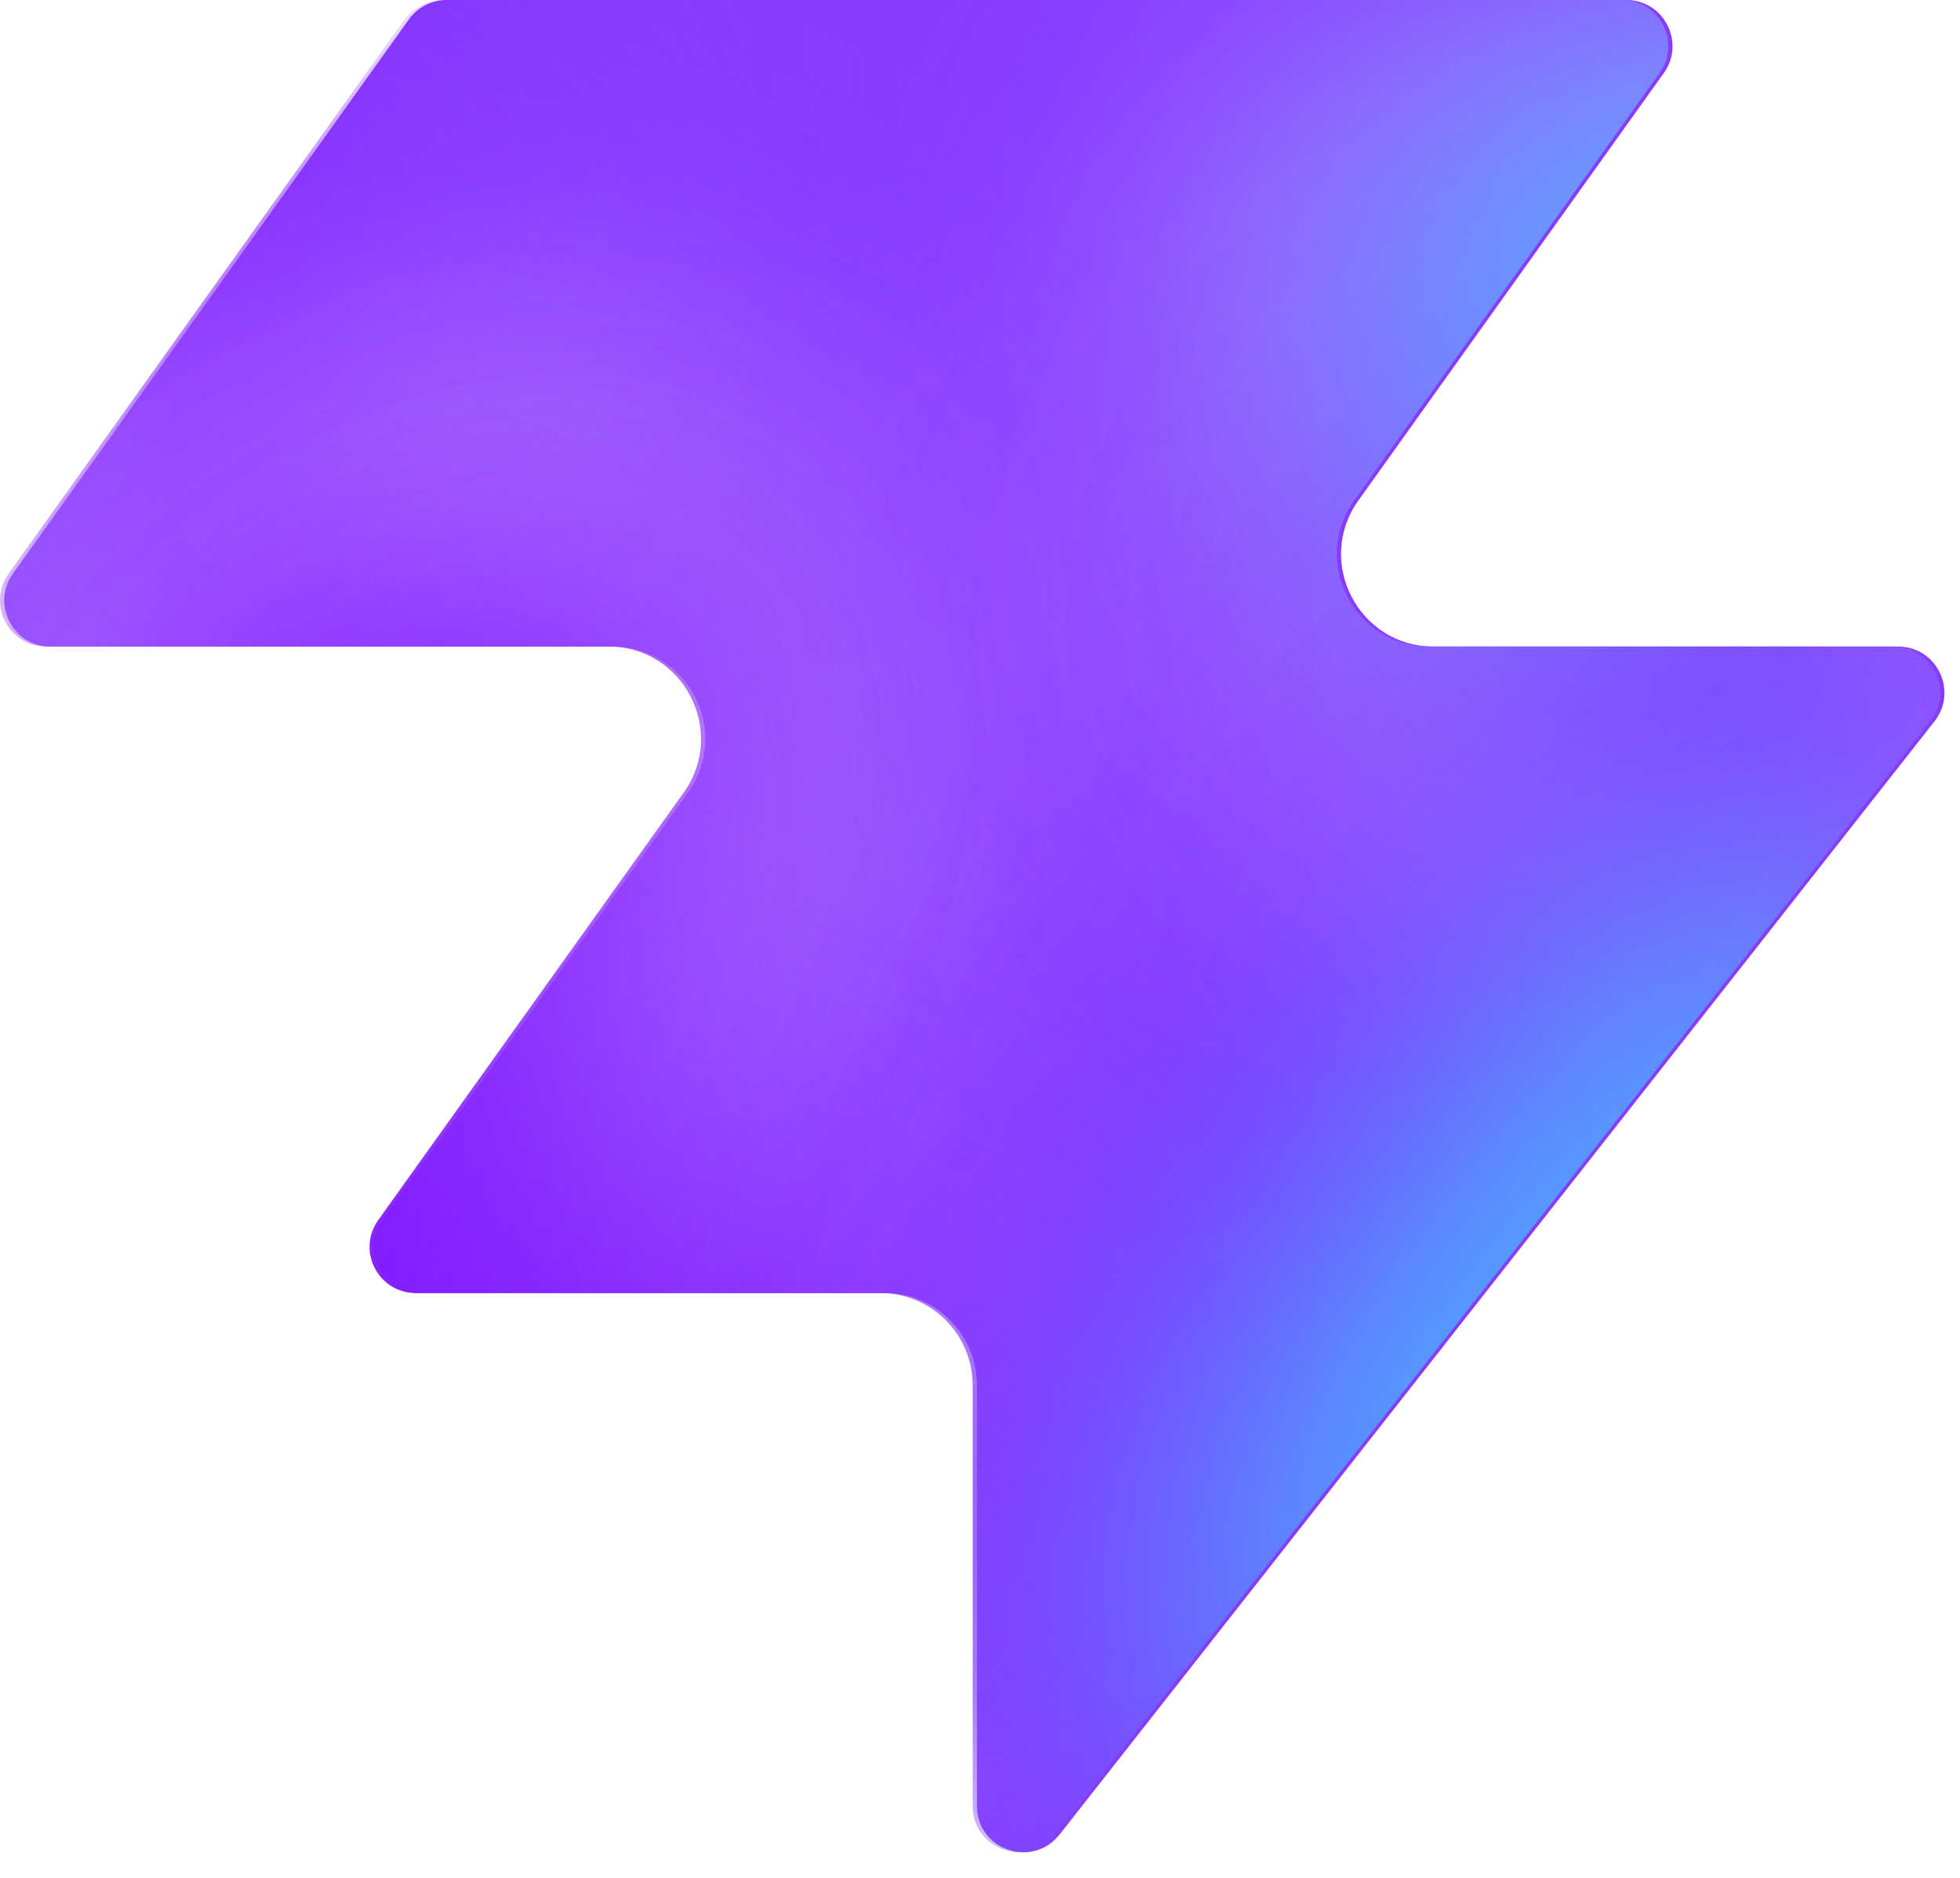
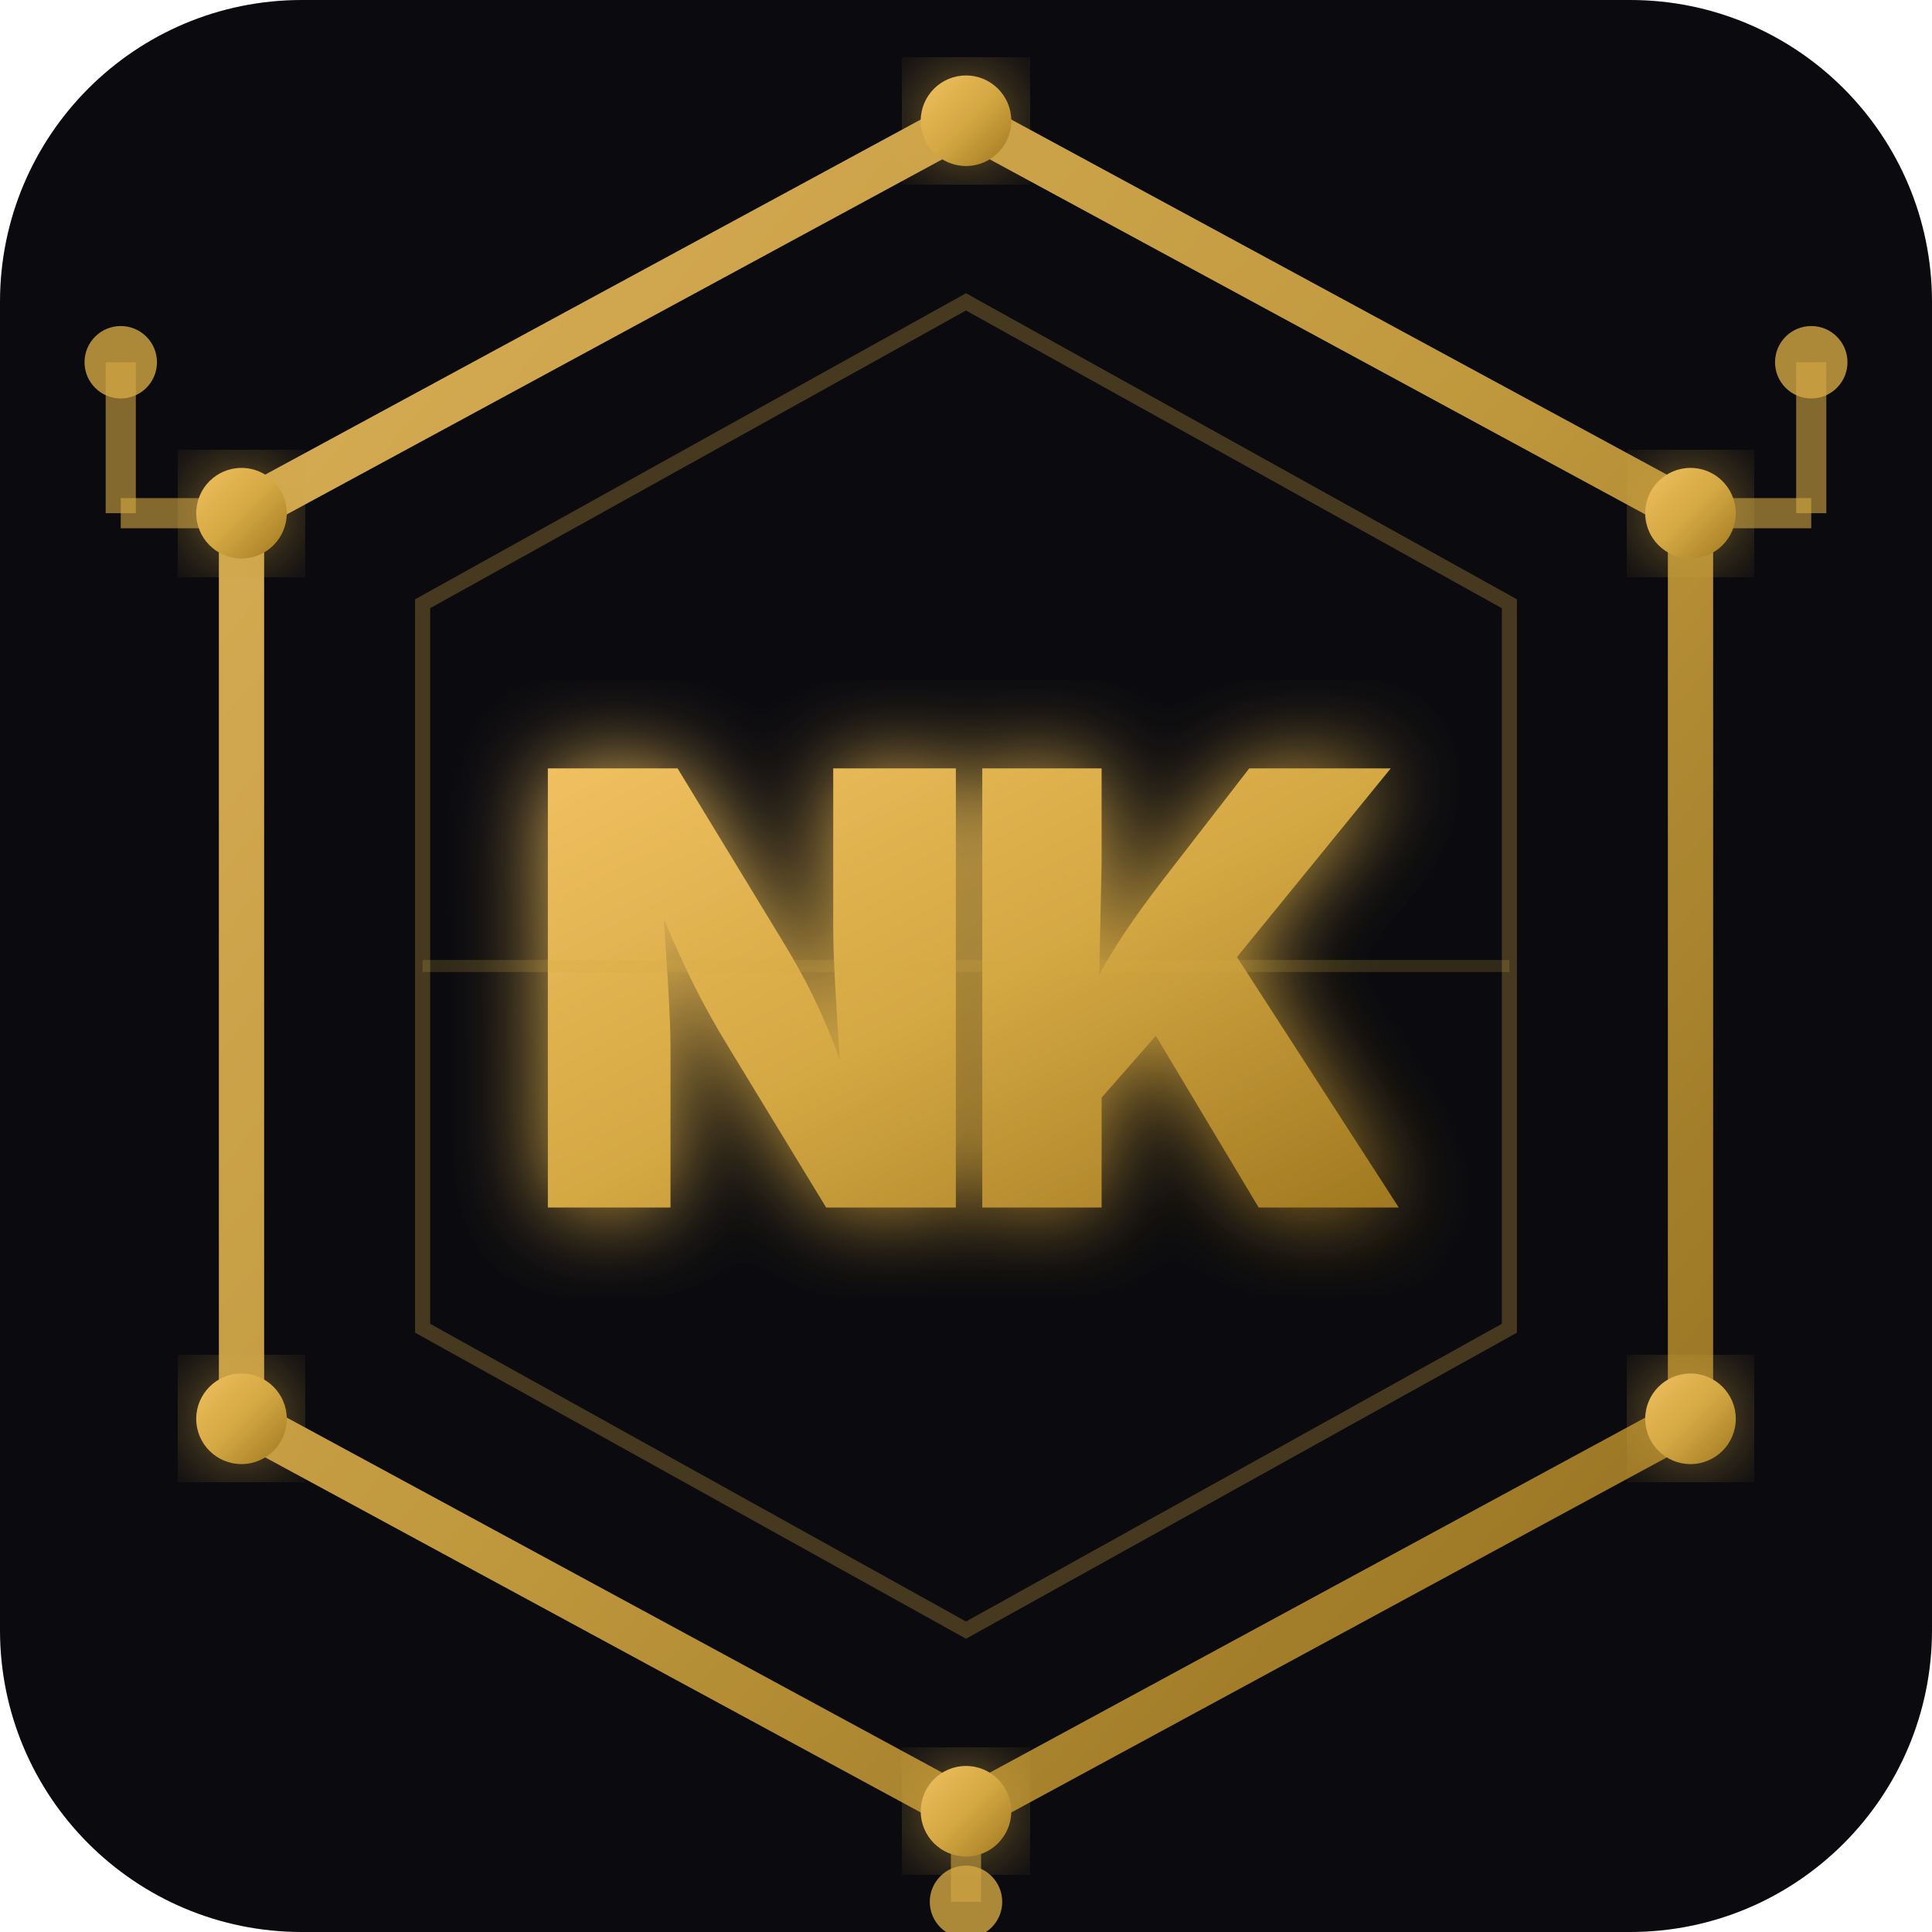
- <svg xmlns="http://www.w3.org/2000/svg" width="48" height="46" fill="none" viewBox="0 0 48 46">
-   <path fill="#863bff" d="M25.946 44.938c-.664.845-2.021.375-2.021-.698V33.937a2.26 2.26 0 0 0-2.262-2.262H10.287c-.92 0-1.456-1.04-.92-1.788l7.48-10.471c1.07-1.497 0-3.578-1.842-3.578H1.237c-.92 0-1.456-1.04-.92-1.788L10.013.474c.214-.297.556-.474.92-.474h28.894c.92 0 1.456 1.04.92 1.788l-7.48 10.471c-1.07 1.498 0 3.579 1.842 3.579h11.377c.943 0 1.473 1.088.89 1.83L25.947 44.94z" style="fill:#863bff;fill:color(display-p3 .525 .23 1);fill-opacity:1" />
-   <mask id="a" width="48" height="46" x="0" y="0" maskUnits="userSpaceOnUse" style="mask-type:alpha">
-     <path fill="#000" d="M25.842 44.938c-.664.844-2.021.375-2.021-.698V33.937a2.26 2.26 0 0 0-2.262-2.262H10.183c-.92 0-1.456-1.04-.92-1.788l7.48-10.471c1.07-1.498 0-3.579-1.842-3.579H1.133c-.92 0-1.456-1.04-.92-1.787L9.91.473c.214-.297.556-.474.92-.474h28.894c.92 0 1.456 1.04.92 1.788l-7.48 10.471c-1.07 1.498 0 3.578 1.842 3.578h11.377c.943 0 1.473 1.088.89 1.832L25.843 44.94z" style="fill:#000;fill-opacity:1" />
-   </mask>
-   <g mask="url(#a)">
-     <g filter="url(#b)">
-       <ellipse cx="5.508" cy="14.704" fill="#ede6ff" rx="5.508" ry="14.704" style="fill:#ede6ff;fill:color(display-p3 .927 .903 1);fill-opacity:1" transform="matrix(.00324 1 1 -.00324 -4.47 31.516)" />
-     </g>
-     <g filter="url(#c)">
-       <ellipse cx="10.399" cy="29.851" fill="#ede6ff" rx="10.399" ry="29.851" style="fill:#ede6ff;fill:color(display-p3 .927 .903 1);fill-opacity:1" transform="matrix(.00324 1 1 -.00324 -39.328 7.883)" />
-     </g>
-     <g filter="url(#d)">
-       <ellipse cx="5.508" cy="30.487" fill="#7e14ff" rx="5.508" ry="30.487" style="fill:#7e14ff;fill:color(display-p3 .492 .077 1);fill-opacity:1" transform="rotate(89.814 -25.913 -14.639)scale(1 -1)" />
-     </g>
-     <g filter="url(#e)">
-       <ellipse cx="5.508" cy="30.599" fill="#7e14ff" rx="5.508" ry="30.599" style="fill:#7e14ff;fill:color(display-p3 .492 .077 1);fill-opacity:1" transform="rotate(89.814 -32.644 -3.334)scale(1 -1)" />
-     </g>
-     <g filter="url(#f)">
-       <ellipse cx="5.508" cy="30.599" fill="#7e14ff" rx="5.508" ry="30.599" style="fill:#7e14ff;fill:color(display-p3 .492 .077 1);fill-opacity:1" transform="matrix(.00324 1 1 -.00324 -34.34 30.47)" />
-     </g>
-     <g filter="url(#g)">
-       <ellipse cx="14.072" cy="22.078" fill="#ede6ff" rx="14.072" ry="22.078" style="fill:#ede6ff;fill:color(display-p3 .927 .903 1);fill-opacity:1" transform="rotate(93.35 24.506 48.493)scale(-1 1)" />
-     </g>
-     <g filter="url(#h)">
-       <ellipse cx="3.47" cy="21.501" fill="#7e14ff" rx="3.47" ry="21.501" style="fill:#7e14ff;fill:color(display-p3 .492 .077 1);fill-opacity:1" transform="rotate(89.009 28.708 47.59)scale(-1 1)" />
-     </g>
-     <g filter="url(#i)">
-       <ellipse cx="3.47" cy="21.501" fill="#7e14ff" rx="3.47" ry="21.501" style="fill:#7e14ff;fill:color(display-p3 .492 .077 1);fill-opacity:1" transform="rotate(89.009 28.708 47.59)scale(-1 1)" />
-     </g>
-     <g filter="url(#j)">
-       <ellipse cx=".387" cy="8.972" fill="#7e14ff" rx="4.407" ry="29.108" style="fill:#7e14ff;fill:color(display-p3 .492 .077 1);fill-opacity:1" transform="rotate(39.51 .387 8.972)" />
-     </g>
-     <g filter="url(#k)">
-       <ellipse cx="47.523" cy="-6.092" fill="#7e14ff" rx="4.407" ry="29.108" style="fill:#7e14ff;fill:color(display-p3 .492 .077 1);fill-opacity:1" transform="rotate(37.892 47.523 -6.092)" />
-     </g>
-     <g filter="url(#l)">
-       <ellipse cx="41.412" cy="6.333" fill="#47bfff" rx="5.971" ry="9.665" style="fill:#47bfff;fill:color(display-p3 .28 .748 1);fill-opacity:1" transform="rotate(37.892 41.412 6.333)" />
-     </g>
-     <g filter="url(#m)">
-       <ellipse cx="-1.879" cy="38.332" fill="#7e14ff" rx="4.407" ry="29.108" style="fill:#7e14ff;fill:color(display-p3 .492 .077 1);fill-opacity:1" transform="rotate(37.892 -1.88 38.332)" />
-     </g>
-     <g filter="url(#n)">
-       <ellipse cx="-1.879" cy="38.332" fill="#7e14ff" rx="4.407" ry="29.108" style="fill:#7e14ff;fill:color(display-p3 .492 .077 1);fill-opacity:1" transform="rotate(37.892 -1.88 38.332)" />
-     </g>
-     <g filter="url(#o)">
-       <ellipse cx="35.651" cy="29.907" fill="#7e14ff" rx="4.407" ry="29.108" style="fill:#7e14ff;fill:color(display-p3 .492 .077 1);fill-opacity:1" transform="rotate(37.892 35.651 29.907)" />
-     </g>
-     <g filter="url(#p)">
-       <ellipse cx="38.418" cy="32.4" fill="#47bfff" rx="5.971" ry="15.297" style="fill:#47bfff;fill:color(display-p3 .28 .748 1);fill-opacity:1" transform="rotate(37.892 38.418 32.4)" />
-     </g>
-   </g>
+ <svg xmlns="http://www.w3.org/2000/svg" viewBox="0 0 64 64">
  <defs>
-     <filter id="b" width="60.045" height="41.654" x="-19.77" y="16.149" color-interpolation-filters="sRGB" filterUnits="userSpaceOnUse">
-       <feFlood flood-opacity="0" result="BackgroundImageFix" />
-       <feBlend in="SourceGraphic" in2="BackgroundImageFix" result="shape" />
-       <feGaussianBlur result="effect1_foregroundBlur_2002_17158" stdDeviation="7.659" />
-     </filter>
-     <filter id="c" width="90.34" height="51.437" x="-54.613" y="-7.533" color-interpolation-filters="sRGB" filterUnits="userSpaceOnUse">
-       <feFlood flood-opacity="0" result="BackgroundImageFix" />
-       <feBlend in="SourceGraphic" in2="BackgroundImageFix" result="shape" />
-       <feGaussianBlur result="effect1_foregroundBlur_2002_17158" stdDeviation="7.659" />
-     </filter>
-     <filter id="d" width="79.355" height="29.4" x="-49.64" y="2.03" color-interpolation-filters="sRGB" filterUnits="userSpaceOnUse">
-       <feFlood flood-opacity="0" result="BackgroundImageFix" />
-       <feBlend in="SourceGraphic" in2="BackgroundImageFix" result="shape" />
-       <feGaussianBlur result="effect1_foregroundBlur_2002_17158" stdDeviation="4.596" />
-     </filter>
-     <filter id="e" width="79.579" height="29.4" x="-45.045" y="20.029" color-interpolation-filters="sRGB" filterUnits="userSpaceOnUse">
-       <feFlood flood-opacity="0" result="BackgroundImageFix" />
-       <feBlend in="SourceGraphic" in2="BackgroundImageFix" result="shape" />
-       <feGaussianBlur result="effect1_foregroundBlur_2002_17158" stdDeviation="4.596" />
-     </filter>
-     <filter id="f" width="79.579" height="29.4" x="-43.513" y="21.178" color-interpolation-filters="sRGB" filterUnits="userSpaceOnUse">
-       <feFlood flood-opacity="0" result="BackgroundImageFix" />
-       <feBlend in="SourceGraphic" in2="BackgroundImageFix" result="shape" />
-       <feGaussianBlur result="effect1_foregroundBlur_2002_17158" stdDeviation="4.596" />
-     </filter>
-     <filter id="g" width="74.749" height="58.852" x="15.756" y="-17.901" color-interpolation-filters="sRGB" filterUnits="userSpaceOnUse">
-       <feFlood flood-opacity="0" result="BackgroundImageFix" />
-       <feBlend in="SourceGraphic" in2="BackgroundImageFix" result="shape" />
-       <feGaussianBlur result="effect1_foregroundBlur_2002_17158" stdDeviation="7.659" />
-     </filter>
-     <filter id="h" width="61.377" height="25.362" x="23.548" y="2.284" color-interpolation-filters="sRGB" filterUnits="userSpaceOnUse">
-       <feFlood flood-opacity="0" result="BackgroundImageFix" />
-       <feBlend in="SourceGraphic" in2="BackgroundImageFix" result="shape" />
-       <feGaussianBlur result="effect1_foregroundBlur_2002_17158" stdDeviation="4.596" />
-     </filter>
-     <filter id="i" width="61.377" height="25.362" x="23.548" y="2.284" color-interpolation-filters="sRGB" filterUnits="userSpaceOnUse">
-       <feFlood flood-opacity="0" result="BackgroundImageFix" />
-       <feBlend in="SourceGraphic" in2="BackgroundImageFix" result="shape" />
-       <feGaussianBlur result="effect1_foregroundBlur_2002_17158" stdDeviation="4.596" />
-     </filter>
-     <filter id="j" width="56.045" height="63.649" x="-27.636" y="-22.853" color-interpolation-filters="sRGB" filterUnits="userSpaceOnUse">
-       <feFlood flood-opacity="0" result="BackgroundImageFix" />
-       <feBlend in="SourceGraphic" in2="BackgroundImageFix" result="shape" />
-       <feGaussianBlur result="effect1_foregroundBlur_2002_17158" stdDeviation="4.596" />
-     </filter>
-     <filter id="k" width="54.814" height="64.646" x="20.116" y="-38.415" color-interpolation-filters="sRGB" filterUnits="userSpaceOnUse">
-       <feFlood flood-opacity="0" result="BackgroundImageFix" />
-       <feBlend in="SourceGraphic" in2="BackgroundImageFix" result="shape" />
-       <feGaussianBlur result="effect1_foregroundBlur_2002_17158" stdDeviation="4.596" />
-     </filter>
-     <filter id="l" width="33.541" height="35.313" x="24.641" y="-11.323" color-interpolation-filters="sRGB" filterUnits="userSpaceOnUse">
-       <feFlood flood-opacity="0" result="BackgroundImageFix" />
-       <feBlend in="SourceGraphic" in2="BackgroundImageFix" result="shape" />
-       <feGaussianBlur result="effect1_foregroundBlur_2002_17158" stdDeviation="4.596" />
-     </filter>
-     <filter id="m" width="54.814" height="64.646" x="-29.286" y="6.009" color-interpolation-filters="sRGB" filterUnits="userSpaceOnUse">
-       <feFlood flood-opacity="0" result="BackgroundImageFix" />
-       <feBlend in="SourceGraphic" in2="BackgroundImageFix" result="shape" />
-       <feGaussianBlur result="effect1_foregroundBlur_2002_17158" stdDeviation="4.596" />
-     </filter>
-     <filter id="n" width="54.814" height="64.646" x="-29.286" y="6.009" color-interpolation-filters="sRGB" filterUnits="userSpaceOnUse">
-       <feFlood flood-opacity="0" result="BackgroundImageFix" />
-       <feBlend in="SourceGraphic" in2="BackgroundImageFix" result="shape" />
-       <feGaussianBlur result="effect1_foregroundBlur_2002_17158" stdDeviation="4.596" />
-     </filter>
-     <filter id="o" width="54.814" height="64.646" x="8.244" y="-2.416" color-interpolation-filters="sRGB" filterUnits="userSpaceOnUse">
-       <feFlood flood-opacity="0" result="BackgroundImageFix" />
-       <feBlend in="SourceGraphic" in2="BackgroundImageFix" result="shape" />
-       <feGaussianBlur result="effect1_foregroundBlur_2002_17158" stdDeviation="4.596" />
-     </filter>
-     <filter id="p" width="39.409" height="43.623" x="18.713" y="10.588" color-interpolation-filters="sRGB" filterUnits="userSpaceOnUse">
-       <feFlood flood-opacity="0" result="BackgroundImageFix" />
-       <feBlend in="SourceGraphic" in2="BackgroundImageFix" result="shape" />
-       <feGaussianBlur result="effect1_foregroundBlur_2002_17158" stdDeviation="4.596" />
+     <linearGradient id="gold" x1="0%" y1="0%" x2="100%" y2="100%">
+       <stop offset="0%" stop-color="#f0c060" />
+       <stop offset="50%" stop-color="#d4a843" />
+       <stop offset="100%" stop-color="#a07820" />
+     </linearGradient>
+     <filter id="glow" x="-20%" y="-20%" width="140%" height="140%">
+       <feGaussianBlur stdDeviation="1.5" result="blur" />
+       <feMerge>
+         <feMergeNode in="blur" />
+         <feMergeNode in="SourceGraphic" />
+       </feMerge>
    </filter>
  </defs>
+   <rect width="64" height="64" rx="10" fill="#0a0a0f" />
+   <polygon points="32,4 56,17 56,47 32,60 8,47 8,17" fill="none" stroke="url(#gold)" stroke-width="1.5" opacity="0.9" />
+   <polygon points="32,10 50,20 50,44 32,54 14,44 14,20" fill="none" stroke="#d4a843" stroke-width="0.5" opacity="0.3" />
+   <line x1="8" y1="17" x2="4" y2="17" stroke="#d4a843" stroke-width="1" opacity="0.6" />
+   <line x1="4" y1="17" x2="4" y2="12" stroke="#d4a843" stroke-width="1" opacity="0.6" />
+   <circle cx="4" cy="12" r="1.2" fill="#d4a843" opacity="0.8" />
+   <line x1="56" y1="17" x2="60" y2="17" stroke="#d4a843" stroke-width="1" opacity="0.6" />
+   <line x1="60" y1="17" x2="60" y2="12" stroke="#d4a843" stroke-width="1" opacity="0.6" />
+   <circle cx="60" cy="12" r="1.2" fill="#d4a843" opacity="0.8" />
+   <line x1="32" y1="60" x2="32" y2="63" stroke="#d4a843" stroke-width="1" opacity="0.6" />
+   <circle cx="32" cy="63" r="1.2" fill="#d4a843" opacity="0.8" />
+   <circle cx="32" cy="4" r="1.5" fill="url(#gold)" filter="url(#glow)" />
+   <circle cx="56" cy="17" r="1.5" fill="url(#gold)" filter="url(#glow)" />
+   <circle cx="56" cy="47" r="1.5" fill="url(#gold)" filter="url(#glow)" />
+   <circle cx="32" cy="60" r="1.5" fill="url(#gold)" filter="url(#glow)" />
+   <circle cx="8" cy="47" r="1.5" fill="url(#gold)" filter="url(#glow)" />
+   <circle cx="8" cy="17" r="1.5" fill="url(#gold)" filter="url(#glow)" />
+   <text x="32" y="40" font-family="Inter,Arial,sans-serif" font-size="20" font-weight="900" fill="url(#gold)" text-anchor="middle" letter-spacing="-1" filter="url(#glow)">NK</text>
+   <line x1="14" y1="32" x2="50" y2="32" stroke="#d4a843" stroke-width="0.4" opacity="0.2" />
</svg>
